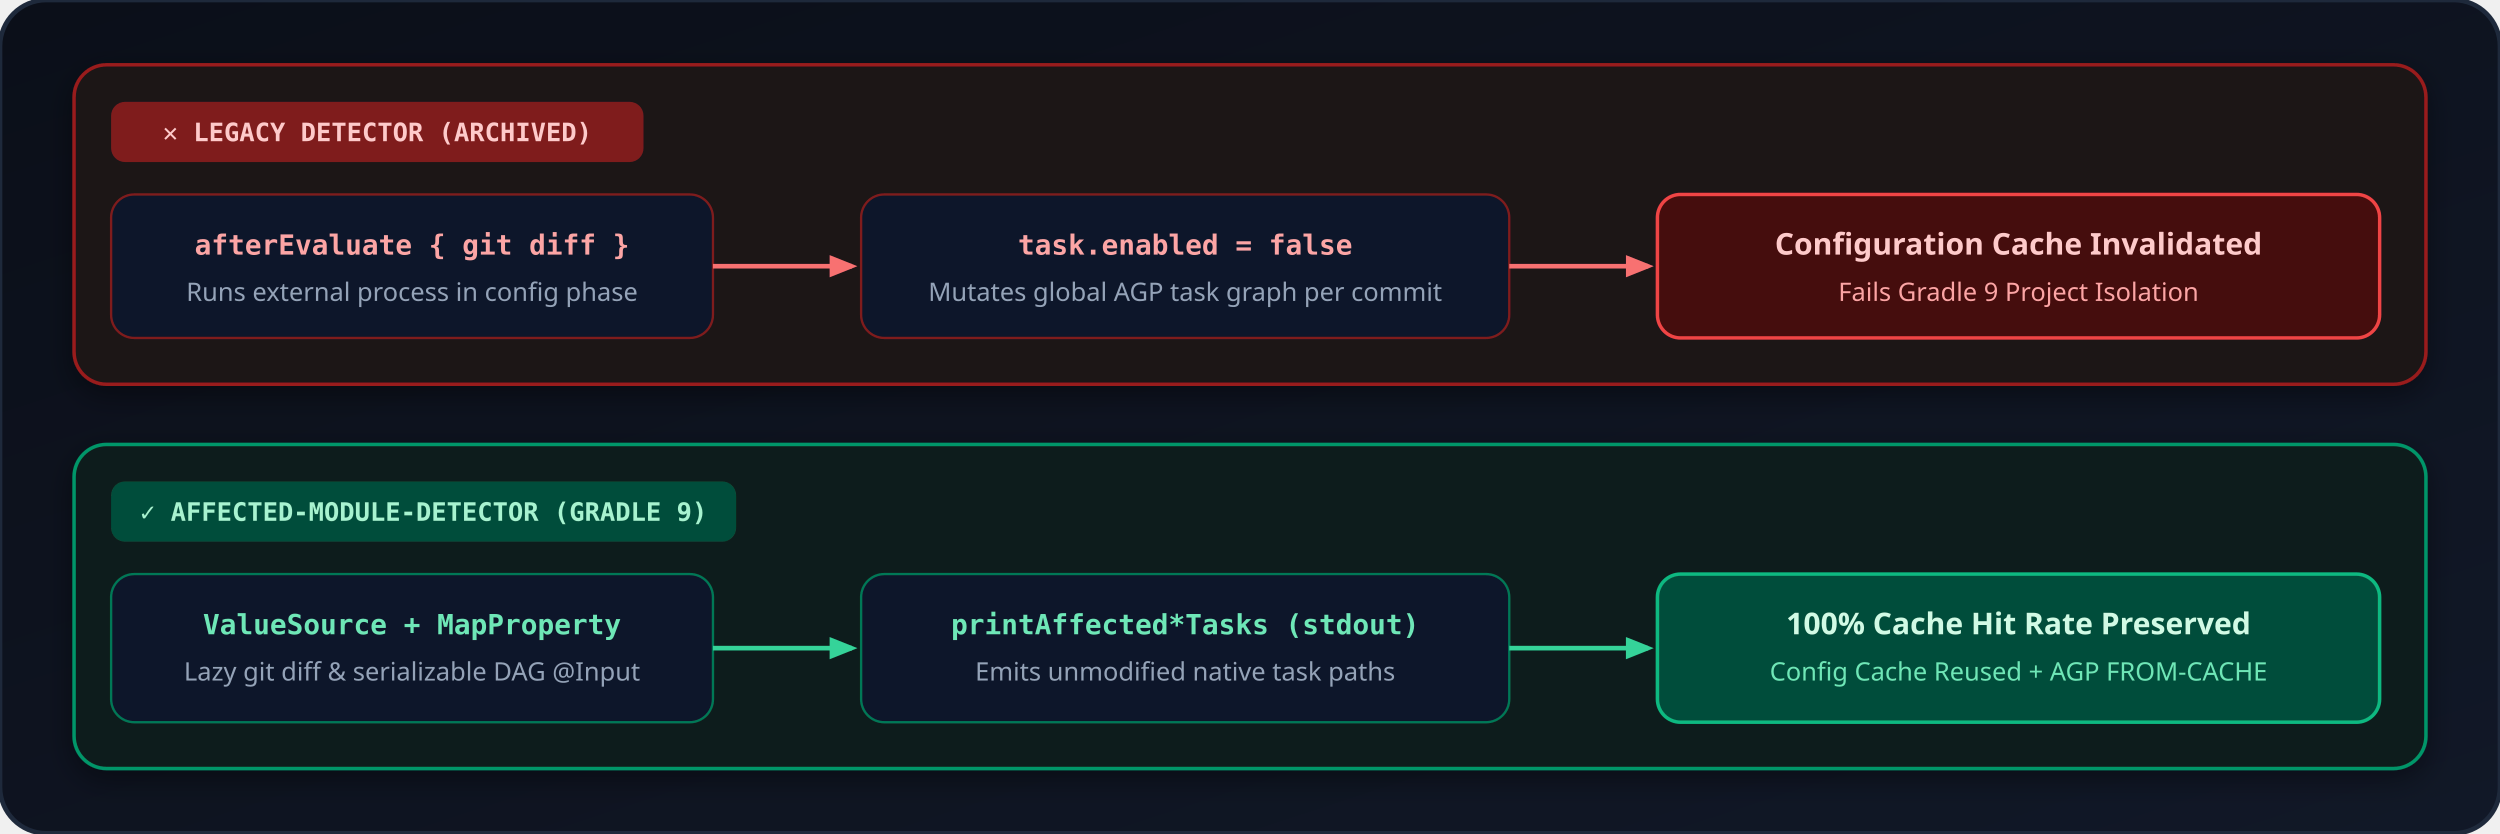
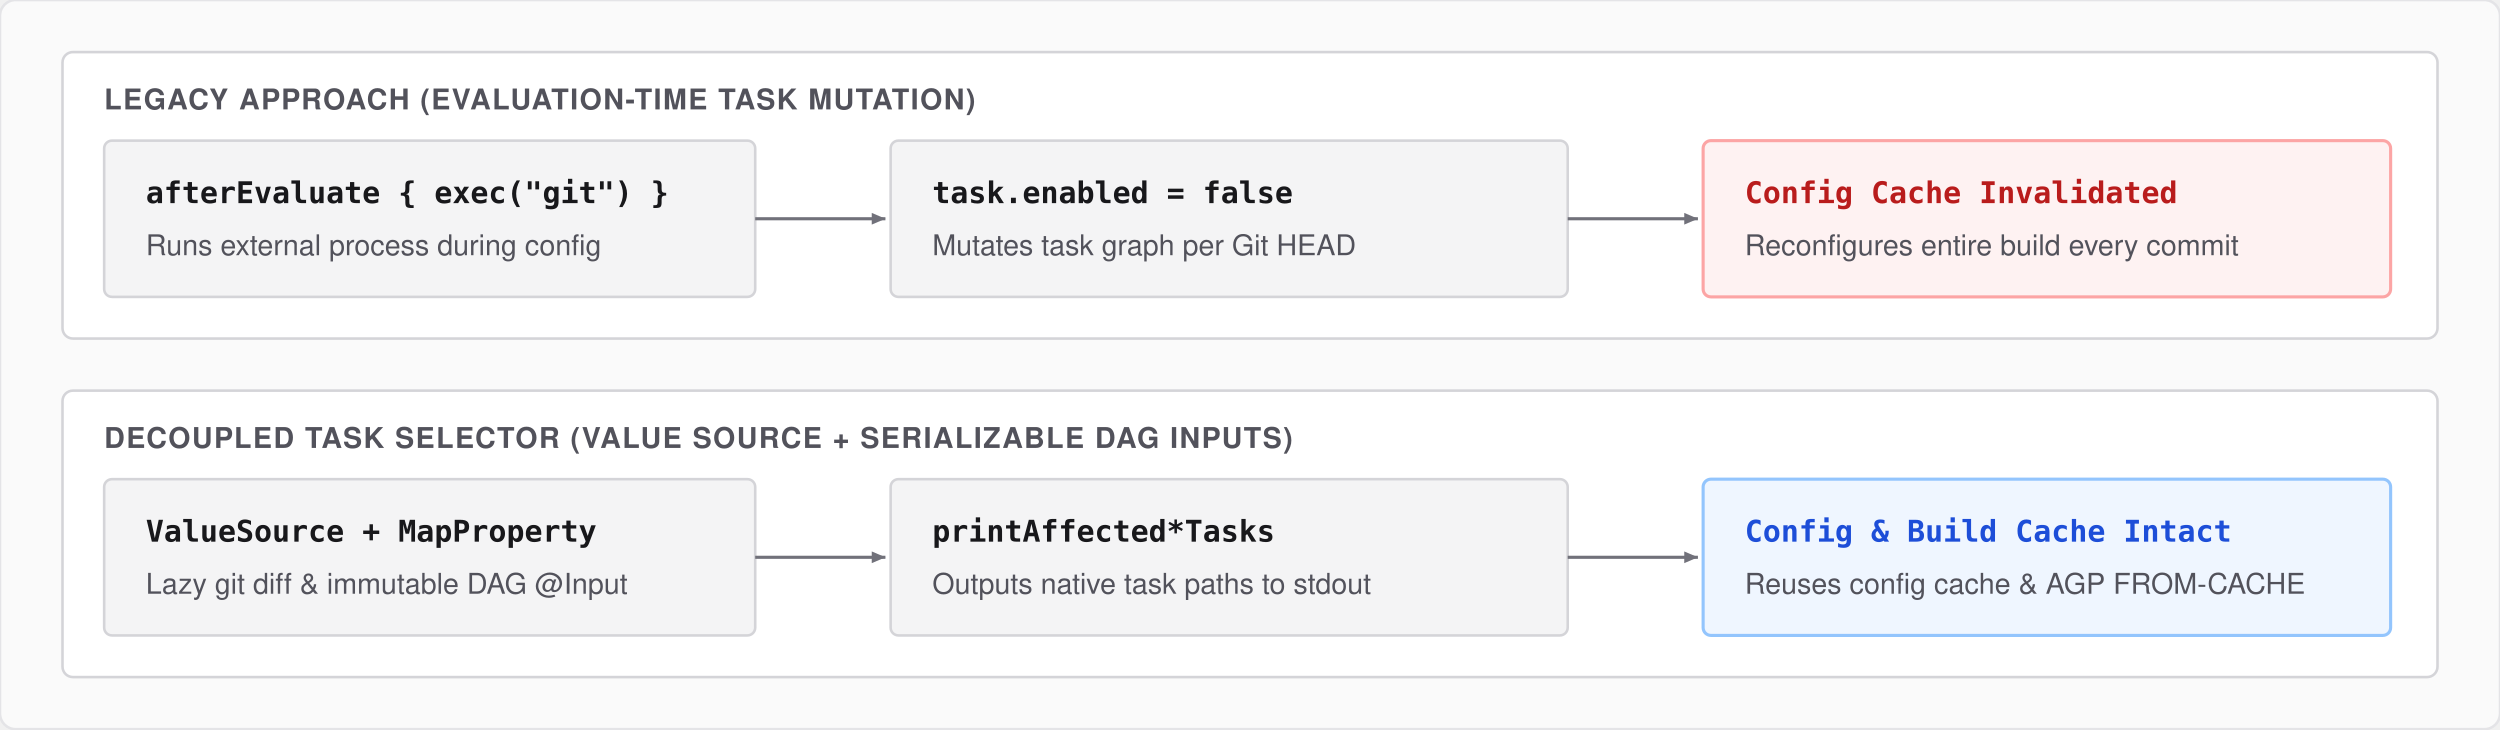
- <svg xmlns="http://www.w3.org/2000/svg" viewBox="0 0 1080 360" width="100%" height="100%">
+ <svg xmlns="http://www.w3.org/2000/svg" viewBox="0 0 960 280" width="100%" height="100%">
+   <style>
+     .canvas { fill: #FAFAFA; stroke: #E4E4E7; stroke-width: 1; }
+     .lane { fill: #FFFFFF; stroke: #D4D4D8; stroke-width: 1; }
+     .step { fill: #F4F4F5; stroke: #D4D4D8; stroke-width: 1; }
+     .step-bad { fill: #FEF2F2; stroke: #FCA5A5; stroke-width: 1.2; }
+     .step-good { fill: #EFF6FF; stroke: #93C5FD; stroke-width: 1.2; }
+     .label-lane { font: 600 11px -apple-system, BlinkMacSystemFont, "Segoe UI", Helvetica, Arial, sans-serif; letter-spacing: 0.05em; fill: #52525B; }
+     .code { font: 600 11.5px ui-monospace, SFMono-Regular, Menlo, monospace; fill: #18181B; }
+     .code-bad { font: 600 11.5px ui-monospace, SFMono-Regular, Menlo, monospace; fill: #B91C1C; }
+     .code-good { font: 600 11.5px ui-monospace, SFMono-Regular, Menlo, monospace; fill: #1D4ED8; }
+     .desc { font: 400 11px -apple-system, BlinkMacSystemFont, "Segoe UI", Helvetica, Arial, sans-serif; fill: #52525B; }
+     .line { stroke: #71717A; stroke-width: 1.2; fill: none; }
+     .arr { fill: #71717A; }
+     @media (prefers-color-scheme: dark) {
+       .canvas { fill: #0D1117; stroke: #30363D; }
+       .lane { fill: #161B22; stroke: #30363D; }
+       .step { fill: #0D1117; stroke: #30363D; }
+       .step-bad { fill: #2D1215; stroke: #F85149; }
+       .step-good { fill: #121D2F; stroke: #388BFD; }
+       .label-lane { fill: #8B949E; }
+       .code { fill: #E6EDF3; }
+       .code-bad { fill: #FF7B72; }
+       .code-good { fill: #58A6FF; }
+       .desc { fill: #8B949E; }
+       .line { stroke: #8B949E; }
+       .arr { fill: #8B949E; }
+     }
+   </style>
  <defs>
-     <linearGradient id="bgCache" x1="0%" y1="0%" x2="100%" y2="100%">
-       <stop offset="0%" stop-color="#0B0F19" />
-       <stop offset="100%" stop-color="#111827" />
-     </linearGradient>
-     <filter id="boxShadow" x="-10%" y="-10%" width="120%" height="125%">
-       <feDropShadow dx="0" dy="4" stdDeviation="6" flood-color="#000000" flood-opacity="0.4" />
-     </filter>
-     <marker id="redArr" viewBox="0 0 10 10" refX="8" refY="5" markerWidth="6" markerHeight="6" orient="auto-start-reverse">
-       <path d="M 0 1 L 10 5 L 0 9 z" fill="#F87171" />
-     </marker>
-     <marker id="greenArr" viewBox="0 0 10 10" refX="8" refY="5" markerWidth="6" markerHeight="6" orient="auto-start-reverse">
-       <path d="M 0 1 L 10 5 L 0 9 z" fill="#34D399" />
+     <marker id="arrow" viewBox="0 0 8 8" refX="7" refY="4" markerWidth="5" markerHeight="5" orient="auto-start-reverse">
+       <path d="M 0 1 L 7 4 L 0 7 z" class="arr" />
    </marker>
  </defs>
-   <rect width="1080" height="360" rx="20" fill="url(#bgCache)" stroke="#1E293B" stroke-width="2" />
-   <g filter="url(#boxShadow)">
-     <rect x="32" y="28" width="1016" height="138" rx="14" fill="#1C1219" stroke="#991B1B" stroke-width="1.5" />
-     <rect x="48" y="44" width="230" height="26" rx="6" fill="#7F1D1D" />
-     <text x="163" y="61" text-anchor="middle" font-family="ui-monospace, monospace" font-size="11" font-weight="700" fill="#FECACA">
-       ✕ LEGACY DETECTOR (ARCHIVED)
-     </text>
-     <rect x="48" y="84" width="260" height="62" rx="10" fill="#0F172A" stroke="#7F1D1D" stroke-width="1" />
-     <text x="178" y="110" text-anchor="middle" font-family="ui-monospace, monospace" font-size="12" font-weight="700" fill="#FCA5A5">afterEvaluate { git diff }</text>
-     <text x="178" y="130" text-anchor="middle" font-family="system-ui, sans-serif" font-size="11" fill="#94A3B8">Runs external process in config phase</text>
-     <line x1="308" y1="115" x2="368" y2="115" stroke="#F87171" stroke-width="2" marker-end="url(#redArr)" />
-     <rect x="372" y="84" width="280" height="62" rx="10" fill="#0F172A" stroke="#7F1D1D" stroke-width="1" />
-     <text x="512" y="110" text-anchor="middle" font-family="ui-monospace, monospace" font-size="12" font-weight="700" fill="#FCA5A5">task.enabled = false</text>
-     <text x="512" y="130" text-anchor="middle" font-family="system-ui, sans-serif" font-size="11" fill="#94A3B8">Mutates global AGP task graph per commit</text>
-     <line x1="652" y1="115" x2="712" y2="115" stroke="#F87171" stroke-width="2" marker-end="url(#redArr)" />
-     <rect x="716" y="84" width="312" height="62" rx="10" fill="#450A0A" stroke="#EF4444" stroke-width="1.5" />
-     <text x="872" y="110" text-anchor="middle" font-family="system-ui, sans-serif" font-size="13" font-weight="700" fill="#FECACA">Configuration Cache Invalidated</text>
-     <text x="872" y="130" text-anchor="middle" font-family="system-ui, sans-serif" font-size="11" fill="#FCA5A5">Fails Gradle 9 Project Isolation</text>
-   </g>
-   <g filter="url(#boxShadow)">
-     <rect x="32" y="192" width="1016" height="140" rx="14" fill="#0D1F1C" stroke="#059669" stroke-width="1.5" />
-     <rect x="48" y="208" width="270" height="26" rx="6" fill="#064E3B" />
-     <text x="183" y="225" text-anchor="middle" font-family="ui-monospace, monospace" font-size="11" font-weight="700" fill="#A7F3D0">
-       ✓ AFFECTED-MODULE-DETECTOR (GRADLE 9)
-     </text>
-     <rect x="48" y="248" width="260" height="64" rx="10" fill="#0F172A" stroke="#047857" stroke-width="1" />
-     <text x="178" y="274" text-anchor="middle" font-family="ui-monospace, monospace" font-size="12" font-weight="700" fill="#6EE7B7">ValueSource + MapProperty</text>
-     <text x="178" y="294" text-anchor="middle" font-family="system-ui, sans-serif" font-size="11" fill="#94A3B8">Lazy git diff &amp; serializable DAG @Input</text>
-     <line x1="308" y1="280" x2="368" y2="280" stroke="#34D399" stroke-width="2" marker-end="url(#greenArr)" />
-     <rect x="372" y="248" width="280" height="64" rx="10" fill="#0F172A" stroke="#047857" stroke-width="1" />
-     <text x="512" y="274" text-anchor="middle" font-family="ui-monospace, monospace" font-size="12" font-weight="700" fill="#6EE7B7">printAffected*Tasks (stdout)</text>
-     <text x="512" y="294" text-anchor="middle" font-family="system-ui, sans-serif" font-size="11" fill="#94A3B8">Emits unmodified native task paths</text>
-     <line x1="652" y1="280" x2="712" y2="280" stroke="#34D399" stroke-width="2" marker-end="url(#greenArr)" />
-     <rect x="716" y="248" width="312" height="64" rx="10" fill="#064E3B" stroke="#10B981" stroke-width="1.5" />
-     <text x="872" y="274" text-anchor="middle" font-family="system-ui, sans-serif" font-size="13" font-weight="700" fill="#D1FAE5">100% Cache Hit Rate Preserved</text>
-     <text x="872" y="294" text-anchor="middle" font-family="system-ui, sans-serif" font-size="11" fill="#6EE7B7">Config Cache Reused + AGP FROM-CACHE</text>
-   </g>
+   <rect width="960" height="280" rx="6" class="canvas" />
+   <rect x="24" y="20" width="912" height="110" rx="4" class="lane" />
+   <text x="40" y="42" class="label-lane">LEGACY APPROACH (EVALUATION-TIME TASK MUTATION)</text>
+   <rect x="40" y="54" width="250" height="60" rx="3" class="step" />
+   <text x="56" y="78" class="code">afterEvaluate { exec("git") }</text>
+   <text x="56" y="98" class="desc">Runs external process during config</text>
+   <line x1="290" y1="84" x2="340" y2="84" class="line" marker-end="url(#arrow)" />
+   <rect x="342" y="54" width="260" height="60" rx="3" class="step" />
+   <text x="358" y="78" class="code">task.enabled = false</text>
+   <text x="358" y="98" class="desc">Mutates task graph per Git HEAD</text>
+   <line x1="602" y1="84" x2="652" y2="84" class="line" marker-end="url(#arrow)" />
+   <rect x="654" y="54" width="264" height="60" rx="3" class="step-bad" />
+   <text x="670" y="78" class="code-bad">Config Cache Invalidated</text>
+   <text x="670" y="98" class="desc">Reconfigures entire build every commit</text>
+   <rect x="24" y="150" width="912" height="110" rx="4" class="lane" />
+   <text x="40" y="172" class="label-lane">DECOUPLED TASK SELECTOR (VALUE SOURCE + SERIALIZABLE DAG INPUTS)</text>
+   <rect x="40" y="184" width="250" height="60" rx="3" class="step" />
+   <text x="56" y="208" class="code">ValueSource + MapProperty</text>
+   <text x="56" y="228" class="desc">Lazy git diff &amp; immutable DAG @Input</text>
+   <line x1="290" y1="214" x2="340" y2="214" class="line" marker-end="url(#arrow)" />
+   <rect x="342" y="184" width="260" height="60" rx="3" class="step" />
+   <text x="358" y="208" class="code">printAffected*Tasks</text>
+   <text x="358" y="228" class="desc">Outputs native task paths to stdout</text>
+   <line x1="602" y1="214" x2="652" y2="214" class="line" marker-end="url(#arrow)" />
+   <rect x="654" y="184" width="264" height="60" rx="3" class="step-good" />
+   <text x="670" y="208" class="code-good">Config &amp; Build Cache Intact</text>
+   <text x="670" y="228" class="desc">Reuses config cache &amp; AGP FROM-CACHE</text>
</svg>
